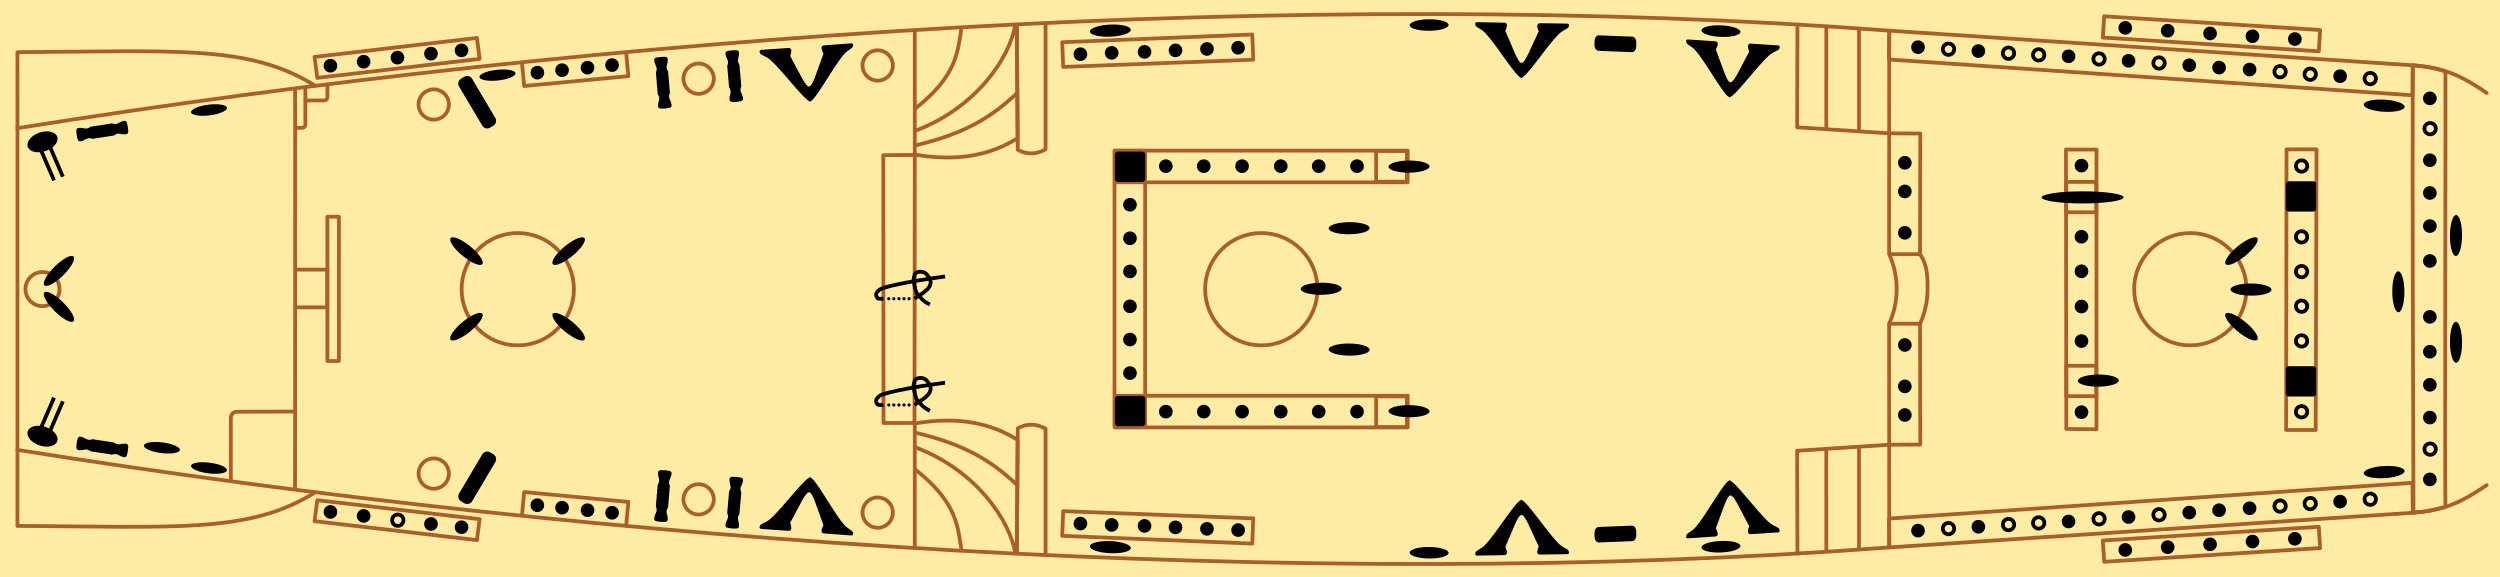
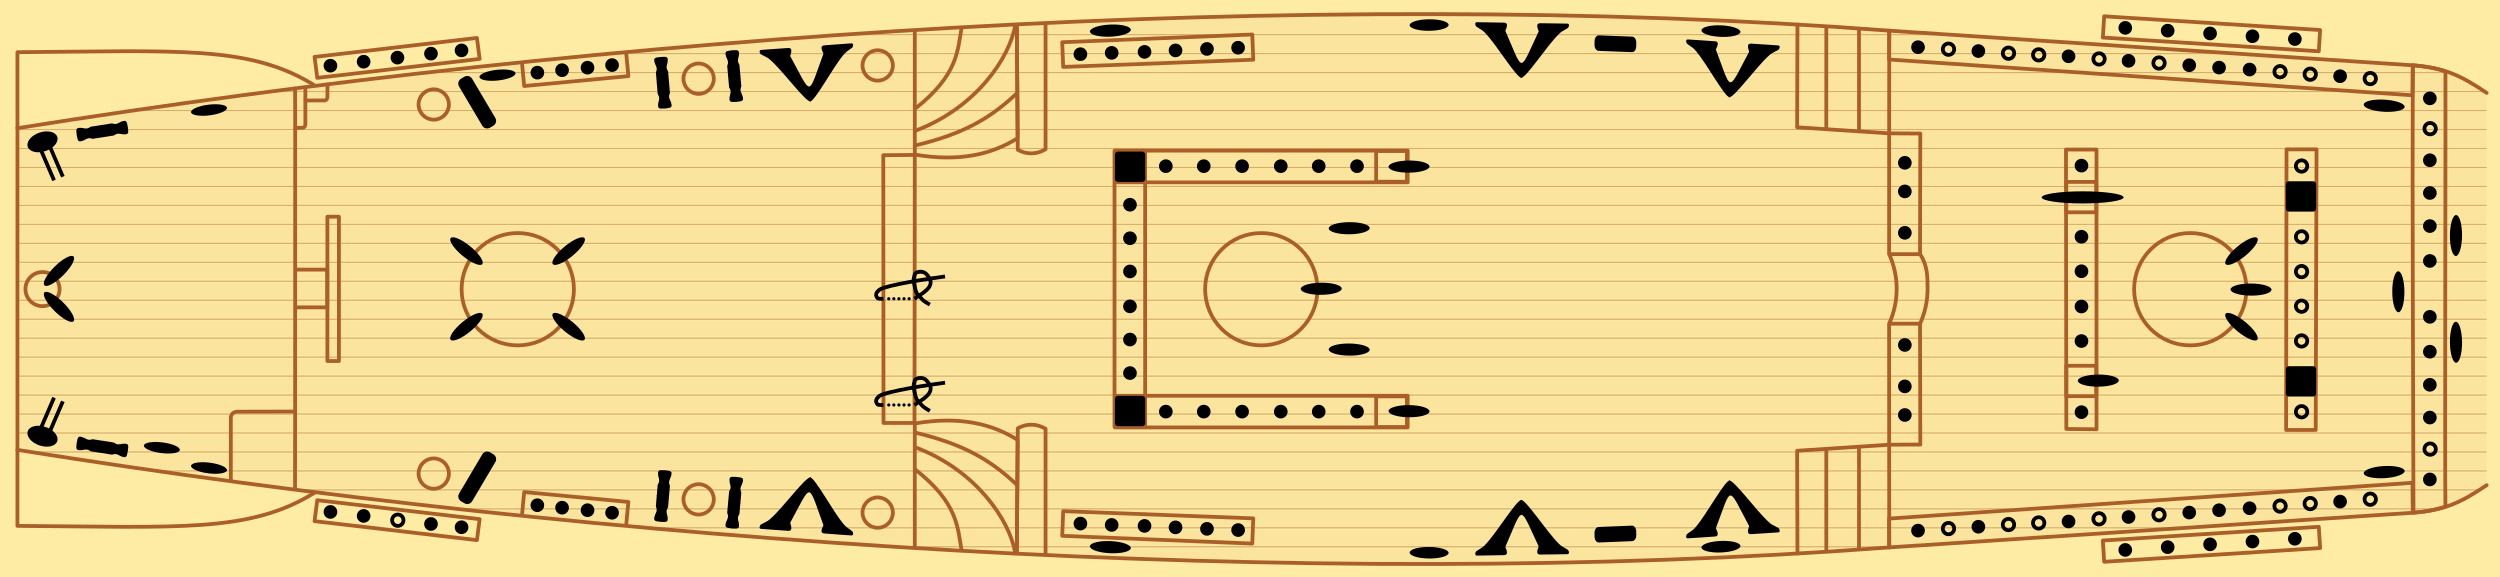
<svg xmlns="http://www.w3.org/2000/svg" xmlns:ns2="https://github.com/jolaf/rigging" xmlns:xlink="http://www.w3.org/1999/xlink" version="1.1" viewBox="1 -24 659 152">
  <style>/* */
  &lt;/style&gt;
    #background {
      fill: #ffeca4;
    }
-     #drawing, #wood {
+     #drawing {
      color: #aa5f28;
    }
    #wood {
+       fill: #aa5f28;
      opacity: 0.5;
    }
    /* */</style>
  <defs>
+     <pattern id="wood" width="5" height="5" fill="#aa5f28" opacity=".5" patternUnits="userSpaceOnUse" viewBox="0,0,100,100">
+       <rect width="100" height="5" />
+       <rect y="5" width="100" height="95" opacity=".1" />
+     </pattern>
    <rect id="deckMask" x="277.27" y="-.809" width="220.71" height="146.64" fill="currentColor" />
    <g id="mastMask" stroke="currentColor">
      <path d="m425.11 59.525 26.5 26.5z" />
      <path d="m451.61 59.525-26.5 26.5z" />
    </g>
    <circle id="pipe" cx="160.87" cy="398.09" r="4" fill="none" stroke="currentColor" />
    <circle id="pin" class="aura" transform="rotate(-8.2973)" cx="567.54" cy="28.152" r="1.8" fill="currentColor" />
    <circle id="pinhole" transform="rotate(-8.2973)" cx="607.21" cy="138.78" r="1.5" fill="none" stroke="currentColor" />
    <ellipse id="cleat" class="aura" transform="rotate(89.51)" cx="3.721" cy="-575.37" rx="1.6" ry="5.4" fill="currentColor" />
    <rect id="lcleat" class="aura" x="396.5" y="72.319" width="4" height="15" ry="1.5" fill="currentColor" />
    <g id="xcleat" class="aura" fill="currentColor">
      <path id="quarterXcleat" class="aura" d="m42.185 13.735s-0.026-2.038-2e-3 -2.905c0.159-0.415 0.29-0.647 0.302-0.946 0.032-0.761-0.407-1.191-0.467-2.117-0.053-0.814 0.29-0.934 1.872-0.926v6.893z" />
      <use transform="matrix(-1,0,0,1,87.6,0)" xlink:href="#quarterXcleat" />
      <use transform="matrix(1,0,0,-1,0,27.3)" xlink:href="#quarterXcleat" />
      <use transform="rotate(180,43.8,13.65)" xlink:href="#quarterXcleat" />
    </g>
    <g id="kevel" class="aura" fill="currentColor">
      <path id="halfKevel" d="m426.56 44.452c0.605 1.201 1.081 2.305 1.819 2.399v3.896c-1.297 0.164-6.502-8.282-9.737-11.618-0.74-0.763-0.818-0.717-2.433-1.725-0.222-0.138-0.607-1.137 0.142-1.153 2.121-0.047 4.926 0.037 7.099 0.007 1.56-0.021 0.44 1.911 0.425 2.168" />
      <use transform="matrix(-1,0,0,1,856.54,0)" xlink:href="#halfKevel" />
    </g>
    <rect id="fist" class="aura" x="287.16" y="40.706" width="8" height="8" rx=".8" ry=".8" fill="currentColor" />
    <g id="tackle" class="aura" fill="currentColor">
      <path id="halfTackle" d="m633.92 129.82 0.918 0.396-3.977 9.219-0.918-0.396z" />
      <use transform="translate(-2.3281 -.96875)" xlink:href="#halfTackle" />
      <ellipse transform="matrix(-.94693 -.32143 -.32143 .94693 0 0)" cx="-640.38" cy="-70.366" rx="4.104" ry="2.557" />
    </g>
    <g id="knot" class="aura" fill="currentColor">
      <g fill-opacity="0">
        <rect x="662.21" y="352.48" width="11.369" height="3.748" />
        <rect x="670.88" y="349.13" width="3.123" height="7.121" />
        <rect x="673.19" y="349.88" width="1.812" height="6.996" />
      </g>
      <path d="m678.69 349.36c-2.013 0.246-5.878 0.818-9.482 1.478-1.802 0.33-3.537 0.682-4.945 1.029-1.408 0.347-2.446 0.644-3.053 1.043l-0.018 0.012-0.016 0.014c-0.479 0.375-0.88 0.793-1.043 1.336-0.163 0.543 0.01 1.177 0.482 1.674l0.031 0.033 0.035 0.025c0.22 0.163 0.398 0.178 0.588 0.205 0.19 0.027 0.386 0.035 0.57 0.037 0.368 5e-3 0.691-0.019 0.691-0.019l-0.076-0.998s-0.288 0.022-0.604 0.018c-0.158-2e-3 -0.32-0.01-0.441-0.027-0.081-0.011-0.077-0.012-0.09-0.014-0.241-0.274-0.291-0.445-0.23-0.646 0.064-0.214 0.307-0.516 0.688-0.818 0.306-0.197 1.359-0.564 2.725-0.9 1.375-0.339 3.095-0.689 4.885-1.018 3.58-0.656 7.443-1.228 9.424-1.471z" />
      <path d="m672.42 348.1c-0.465-0.022-0.923 0.066-1.311 0.229-0.408 0.171-0.686 0.499-0.809 0.811-0.122 0.312-0.151 0.585-0.234 0.865-0.144 0.483-0.088 1.007-0.01 1.543 0.078 0.536 0.2 1.065 0.285 1.428 0.17 0.724 0.285 1.148 0.66 1.758 0.024 0.038 0.07 0.067 0.096 0.105-0.209 0.132-0.688 0.469-0.688 0.469l0.521 0.854s0.573-0.406 0.85-0.58c0.302 0.324 0.563 0.688 0.873 0.947 0.652 0.547 1.848 1.191 1.848 1.191l0.482-0.877s-1.221-0.689-1.688-1.08c-0.256-0.214-0.442-0.485-0.691-0.746 0.434-0.293 0.655-0.394 0.979-0.668 0.496-0.421 1.126-0.912 1.475-1.568 0.289-0.544 0.46-1.089 0.369-1.754-0.061-0.444-0.291-0.879-0.586-1.33-0.295-0.451-0.648-0.883-1.068-1.164-0.415-0.278-0.888-0.41-1.353-0.432zm-0.924 1.15c0.448-0.188 1.275-0.186 1.721 0.111 0.218 0.146 0.544 0.506 0.789 0.881 0.245 0.374 0.415 0.798 0.432 0.918 0.063 0.463-0.011 0.678-0.262 1.15-0.191 0.359-0.738 0.847-1.24 1.273-0.288 0.245-0.563 0.39-1.016 0.693-0.014-0.022-0.051-0.047-0.064-0.068-0.323-0.525-0.37-0.744-0.539-1.463-0.084-0.359-0.2-0.864-0.27-1.344-0.07-0.48-0.071-0.953-0.023-1.113 0.108-0.363 0.153-0.643 0.209-0.785 0.056-0.142 0.06-0.168 0.264-0.254z" />
      <circle id="knotDot" cx="663.91" cy="355.73" r=".426" />
      <use transform="translate(1.34)" xlink:href="#knotDot" />
      <use transform="translate(2.68)" xlink:href="#knotDot" />
      <use transform="translate(4.02)" xlink:href="#knotDot" />
      <use transform="translate(5.36)" xlink:href="#knotDot" />
    </g>
  </defs>
  <g id="background" fill="#ffeca4">
    <rect x="-20" y="-140" width="720" height="370" />
  </g>
  <g id="drawing" color="#aa5f28" fill="none" stroke="currentColor">
+     <path d="m656.48 0.485c-6.981-4.721-11.28-6.631-19.468-7.271l-138.01-9.13c-153.64-11.654-338.82 0.984-493.41 25.704v84.791c154.59 24.719 339.77 37.357 493.41 25.703l138.01-9.13c8.188-0.64 12.488-2.55 19.468-7.271" fill="url(#wood)" stroke="none" />
    <path class="rail" d="m645.62-5.151c-3.61-1.336-8.604-1.635-8.604-1.635-0.16 38.87 0.115 82.335 0.176 117.9 0 0 3.932-0.108 8.424-1.564-0.182-8.555 0.077-111.18 4e-3 -114.71h-2.6e-4" stroke-linejoin="round" />
    <path class="rail" d="m603.73 15.378h7.908l-0.217 73.963h-7.8l0.108-73.963" stroke-linecap="round" stroke-linejoin="round" />
    <circle class="solid" cx="578.36" cy="52.238" r="14.805" />
    <path class="rail" d="m545.59 15.428h8.047v73.736l-7.955-0.091-0.091-73.645" stroke-linecap="round" stroke-linejoin="round" />
    <path class="solid" d="m507.13 61.323c1.304-2.876 1.979-5.997 1.979-9.164 1e-5 -3.167-0.013-6.268-1.989-9.164h-8.138c1.304 2.876 1.979 5.997 1.979 9.164 0 3.167-0.675 6.288-1.979 9.164l8.147-3e-5" stroke-linecap="round" stroke-linejoin="round" />
    <circle class="solid " cx="333.48" cy="52.238" r="14.805" />
    <path class="rail" d="m302.86 88.464h-8.075v-72.72h8.075v72.72" stroke-linejoin="round" />
    <path class="solid" d="m242.14 16.839-8.306 0.069c-4e-3 16.806 0.062 53.776 0.058 70.582h8.168c4e-3 -16.806 0.076-53.845 0.08-70.651v-5e-5" stroke-linejoin="round" />
    <circle class="solid" cx="137.48" cy="52.238" r="14.805" />
    <rect class="solid" x="87.298" y="33.13" width="3.041" height="38.031" stroke-linejoin="round" />
    <path d="m78.789 47.072h8.482v9.949h-8.482" />
    <path class="solid" d="m87.327-1.708-0.031 3.419c-0.175 0.713-0.438 0.672-0.685 0.766l-5.121 0.009 0.005 6.425c-0.175 0.713-0.438 0.672-0.685 0.766l-1.999 0.035-0.023-10.387" stroke-linecap="round" stroke-linejoin="round" />
    <path d="m81.491 2.486v-3.563" stroke-linejoin="round" />
    <path d="m78.795 84.486 0.017-74.774" />
    <path class="solid" d="m61.845 102.71v-16.814c0.389-1.278 0.973-1.205 1.523-1.374l15.427-0.037-0.025 20.438" stroke-linecap="round" stroke-linejoin="round" />
    <circle class="solid" cx="12.204" cy="52.207" r="4.495" />
    <path d="m5.599 9.788v84.804" stroke-linecap="round" stroke-width=".991" />
    <g id="portDrawing">
      <path class="rail" d="m499-15.916 138.01 9.13-0.082 7.903-137.97-9.434 0.044-7.599" stroke-linejoin="round" />
      <rect class="rail" transform="matrix(.99798 .063452 -.063107 .99801 -36.919 -388.23)" x="614.66" y="330.18" width="57.042" height="5.615" fill-rule="evenodd" stroke-linecap="round" stroke-linejoin="round" stroke-miterlimit="0" stroke-width="1.002" />
      <rect class="solid" x="545.68" y="23.952" width="7.895" height="8.012" stroke-linejoin="round" />
      <path class="rail" d="m498.97 42.996 0.013-31.846 8.207 0.049-0.072 31.797" stroke-linejoin="round" />
      <path class="solid" d="m474.81-17.515-0.083 27.074 24.254 1.59 0.023-27.065" fill-rule="evenodd" stroke-linecap="round" stroke-linejoin="round" />
      <path d="m491.03 11.003v-27.13" />
      <path d="m482.41 10.058 6e-3 -26.716" />
      <rect class="solid" x="363.75" y="15.795" width="8.109" height="8.109" stroke-linejoin="round" />
      <rect class="rail" x="294.88" y="15.715" width="77.184" height="8.348" stroke-linejoin="round" />
      <path class="rail" d="m281-12.863 50.101-2.045s0.262 6.643 0.262 6.643l-50.107 1.907s-0.256-6.505-0.256-6.505" stroke-linecap="round" stroke-linejoin="round" />
      <g stroke-linejoin="round">
        <path class="solid" d="m269.03-17.595s0.253 33.082 0.253 33.082c2.441 1.306 4.882 1.261 7.324-0.126v-33.335" />
        <path class="solid" d="m242.14-15.905v32.655c11.722 2.006 20.363-0.062 27.109-4.348l-0.214-29.641" />
        <path d="m242.15 14.372c12.578-3.001 19.671-7.006 26.788-13.682" stroke-linecap="round" />
        <path d="m242.14 10.516c16.006-5.946 25.097-19.221 26.516-28.111" />
        <path d="m242.07 4.779c11.483-8.995 11.331-15.34 12.443-21.742" />
      </g>
      <use x="71.491" y="-404.834" width="100%" height="100%" xlink:href="#pipe" />
      <use x="24.287" y="-401.346" width="100%" height="100%" xlink:href="#pipe" />
      <use x="-45.537" y="-394.546" width="100%" height="100%" xlink:href="#pipe" />
      <path d="m166.06-10.062s0.583 6.126 0.583 6.126l-27.469 2.614s-0.583-6.126-0.583-6.126" stroke-linejoin="round" />
      <rect class="rail" transform="matrix(.99324 -.11605 .1289 .99166 0 0)" x="84.382" y=".8" width="43.093" height="5.574" ry="0" stroke-linejoin="round" stroke-width="1" />
      <path class="solid" d="m5.599 9.788-0.007-20.032c42.219-0.257 61.235-1.949 78.382 8.79" fill-rule="evenodd" stroke-linejoin="round" />
      <path d="m5.599 9.788c154.59-24.72 339.77-37.357 493.41-25.704m138.01 9.13c8.188 0.64 12.488 2.55 19.468 7.271" stroke-linecap="round" />
    </g>
    <use id="starboardDrawing" transform="matrix(1 0 0 -1 0 104.38)" width="100%" height="100%" xlink:href="#portDrawing" />
  </g>
  <g display="none">
    <g id="deckMasks">
      <use class="deckMask" transform="matrix(.71785 0 0 1 299.43 -20.6)" width="100%" height="100%" color="#ffffff" ns2:deck="fore" xlink:href="#deckMask" />
      <use class="deckMask" transform="matrix(1.0033 0 0 1 -1.1 -20.6)" width="100%" height="100%" color="#ffffff" ns2:deck="main" xlink:href="#deckMask" />
      <use class="deckMask" transform="matrix(1.2311 0 0 1 -335.88 -20.6)" width="100%" height="100%" color="#ffffff" ns2:deck="stern" xlink:href="#deckMask" />
    </g>
  </g>
  <g display="none">
    <g id="mastMasks" color="#ff0000">
      <use class="mastMask" x="140" y="-20.6" width="100%" height="100%" ns2:mast="fore" xlink:href="#mastMask" />
      <use class="mastMask" x="-104.89" y="-20.6" width="100%" height="100%" ns2:mast="main" xlink:href="#mastMask" />
      <use class="mastMask" x="-300.966" y="-20.6" width="100%" height="100%" ns2:mast="mizzen" xlink:href="#mastMask" />
    </g>
  </g>
  <g id="points">
    <g ns2:deck="fore" ns2:rail="behindFront" ns2:side="port">
      <use transform="rotate(-89.1 631.84 -18.644)" width="100%" height="100%" xlink:href="#cleat" />
    </g>
    <g ns2:deck="fore" ns2:rail="behindFront" ns2:side="starboard">
      <use transform="matrix(.015714 .99988 .99988 -.015714 640.56 -509.11)" width="100%" height="100%" xlink:href="#cleat" />
    </g>
    <g ns2:deck="fore" ns2:isAcross="true" ns2:rail="frontRail" ns2:side="port">
      <use transform="translate(75.849 98.833)" width="100%" height="100%" xlink:href="#pin" />
      <use transform="translate(75.849 89.64)" width="100%" height="100%" xlink:href="#pin" />
      <use transform="translate(75.849 80.915)" width="100%" height="100%" xlink:href="#pin" />
      <use transform="translate(75.849 72.283)" width="100%" height="100%" xlink:href="#pin" />
      <use transform="translate(20.7 -39.787)" width="100%" height="100%" xlink:href="#pinhole" />
      <use transform="translate(75.849 55.97)" width="100%" height="100%" xlink:href="#pin" />
    </g>
    <g ns2:deck="fore" ns2:isAcross="true" ns2:rail="frontRail" ns2:side="starboard">
      <use transform="matrix(1 0 0 -1 75.849 5.4729)" width="100%" height="100%" xlink:href="#pin" />
      <use transform="matrix(1 0 0 -1 75.849 14.666)" width="100%" height="100%" xlink:href="#pin" />
      <use transform="matrix(1 0 0 -1 75.849 23.391)" width="100%" height="100%" xlink:href="#pin" />
      <use transform="matrix(1 0 0 -1 75.849 32.023)" width="100%" height="100%" xlink:href="#pin" />
      <use transform="matrix(1 0 0 -1 20.7 144.09)" width="100%" height="100%" xlink:href="#pinhole" />
      <use transform="matrix(1 0 0 -1 75.849 48.335)" width="100%" height="100%" xlink:href="#pin" />
    </g>
    <g ns2:deck="fore" ns2:rail="onDeckFront" ns2:side="port">
      <use transform="rotate(3.7858 525.83 819.64)" width="100%" height="100%" xlink:href="#cleat" />
    </g>
    <g ns2:deck="fore" ns2:rail="onDeckFront" ns2:side="center">
      <use transform="rotate(90.241 577.35 54.645)" width="100%" height="100%" xlink:href="#cleat" />
    </g>
    <g ns2:deck="fore" ns2:rail="onDeckFront" ns2:side="starboard">
      <use transform="matrix(.99782 -.066026 -.066026 -.99782 55.265 137.24)" width="100%" height="100%" xlink:href="#cleat" />
    </g>
    <g ns2:deck="fore" ns2:rail="sideRail" ns2:side="port">
      <use transform="rotate(3.8685 -92.77 -907.37)" width="100%" height="100%" xlink:href="#pin" />
      <use transform="rotate(3.8685 1466.9 -1553.8)" width="100%" height="100%" xlink:href="#pinhole" />
      <use transform="rotate(3.8685 -99.963 -671.32)" width="100%" height="100%" xlink:href="#pin" />
      <use transform="rotate(3.8685 1459.2 -1319.1)" width="100%" height="100%" xlink:href="#pinhole" />
      <use transform="rotate(3.8685 1456.7 -1201.1)" width="100%" height="100%" xlink:href="#pinhole" />
      <use transform="rotate(3.8685 -108.57 -318.72)" width="100%" height="100%" xlink:href="#pin" />
      <use transform="rotate(3.8685 1448.7 -965.03)" width="100%" height="100%" xlink:href="#pinhole" />
      <use transform="rotate(3.8685 -118.21 -83.962)" width="100%" height="100%" xlink:href="#pin" />
      <use transform="rotate(3.8685 1440.8 -730.36)" width="100%" height="100%" xlink:href="#pinhole" />
      <use transform="rotate(3.8685 -127.54 153.53)" width="100%" height="100%" xlink:href="#pin" />
      <use transform="rotate(3.8685 -132.74 270.21)" width="100%" height="100%" xlink:href="#pin" />
      <use transform="rotate(3.8685 -136.38 389.63)" width="100%" height="100%" xlink:href="#pin" />
      <use transform="rotate(3.8685 1422.8 -256.77)" width="100%" height="100%" xlink:href="#pinhole" />
      <use transform="rotate(3.8685 1417 -138.78)" width="100%" height="100%" xlink:href="#pinhole" />
      <use transform="rotate(3.8685 -150.43 743.75)" width="100%" height="100%" xlink:href="#pin" />
      <use transform="rotate(3.8685 1407.8 96.012)" width="100%" height="100%" xlink:href="#pinhole" />
    </g>
    <g ns2:deck="fore" ns2:rail="sideRail" ns2:side="starboard">
      <use transform="matrix(.99772 -.067466 -.067466 -.99772 -61.428 100.11)" width="100%" height="100%" xlink:href="#pin" />
      <use transform="matrix(.99772 -.067466 -.067466 -.99772 -101.49 206.81)" width="100%" height="100%" xlink:href="#pinhole" />
      <use transform="matrix(.99772 -.067466 -.067466 -.99772 -45.519 99.09)" width="100%" height="100%" xlink:href="#pin" />
      <use transform="matrix(.99772 -.067466 -.067466 -.99772 -85.673 205.75)" width="100%" height="100%" xlink:href="#pinhole" />
      <use transform="matrix(.99772 -.067466 -.067466 -.99772 -77.719 205.32)" width="100%" height="100%" xlink:href="#pinhole" />
      <use transform="matrix(.99772 -.067466 -.067466 -.99772 -21.75 97.707)" width="100%" height="100%" xlink:href="#pin" />
      <use transform="matrix(.99772 -.067466 -.067466 -.99772 -61.808 204.24)" width="100%" height="100%" xlink:href="#pinhole" />
      <use transform="matrix(.99772 -.067466 -.067466 -.99772 -5.9338 96.522)" width="100%" height="100%" xlink:href="#pin" />
      <use transform="matrix(.99772 -.067466 -.067466 -.99772 -45.994 203.17)" width="100%" height="100%" xlink:href="#pinhole" />
      <use transform="matrix(.99772 -.067466 -.067466 -.99772 10.067 95.352)" width="100%" height="100%" xlink:href="#pin" />
      <use transform="matrix(.99772 -.067466 -.067466 -.99772 17.927 94.735)" width="100%" height="100%" xlink:href="#pin" />
      <use transform="matrix(.99772 -.067466 -.067466 -.99772 25.976 94.217)" width="100%" height="100%" xlink:href="#pin" />
      <use transform="matrix(.99772 -.067466 -.067466 -.99772 -14.083 200.88)" width="100%" height="100%" xlink:href="#pinhole" />
      <use transform="matrix(.99772 -.067466 -.067466 -.99772 -6.136 200.22)" width="100%" height="100%" xlink:href="#pinhole" />
      <use transform="matrix(.99772 -.067466 -.067466 -.99772 49.835 92.463)" width="100%" height="100%" xlink:href="#pin" />
      <use transform="matrix(.99772 -.067466 -.067466 -.99772 9.6834 199.07)" width="100%" height="100%" xlink:href="#pinhole" />
    </g>
    <g ns2:deck="fore" ns2:rail="shroudsRail" ns2:side="port">
      <use transform="rotate(3.7695 -4.6641 -102.8)" width="100%" height="100%" xlink:href="#pin" />
      <use transform="rotate(3.7695 -10.267 67.386)" width="100%" height="100%" xlink:href="#pin" />
      <use transform="rotate(3.7695 -15.87 237.57)" width="100%" height="100%" xlink:href="#pin" />
      <use transform="rotate(3.7695 -21.472 407.74)" width="100%" height="100%" xlink:href="#pin" />
      <use transform="rotate(3.7695 -27.075 577.92)" width="100%" height="100%" xlink:href="#pin" />
    </g>
    <g ns2:deck="fore" ns2:rail="shroudsRail" ns2:side="starboard">
      <use transform="matrix(.99784 -.065742 -.065742 -.99784 -6.7682 104.22)" width="100%" height="100%" xlink:href="#pin" />
      <use transform="matrix(.99784 -.065742 -.065742 -.99784 4.4079 103.49)" width="100%" height="100%" xlink:href="#pin" />
      <use transform="matrix(.99784 -.065742 -.065742 -.99784 15.584 102.75)" width="100%" height="100%" xlink:href="#pin" />
      <use transform="matrix(.99784 -.065742 -.065742 -.99784 26.759 102.01)" width="100%" height="100%" xlink:href="#pin" />
      <use transform="matrix(.99784 -.065742 -.065742 -.99784 37.935 101.28)" width="100%" height="100%" xlink:href="#pin" />
    </g>
    <g ns2:side="port">
      <use transform="translate(-13.186 -2.1063)" width="100%" height="100%" xlink:href="#pinhole" />
      <use transform="translate(-13.186 -11.266)" width="100%" height="100%" xlink:href="#pinhole" />
      <use transform="translate(-13.186 -29.938)" width="100%" height="100%" xlink:href="#pinhole" />
    </g>
    <g ns2:side="starboard">
      <use transform="matrix(1 0 0 -1 -13.186 106.41)" width="100%" height="100%" xlink:href="#pinhole" />
      <use transform="matrix(1 0 0 -1 -13.186 115.57)" width="100%" height="100%" xlink:href="#pinhole" />
      <use transform="matrix(1 0 0 -1 -13.186 134.24)" width="100%" height="100%" xlink:href="#pinhole" />
    </g>
    <g ns2:deck="fore" ns2:rail="frontFists" ns2:side="port">
      <use transform="translate(316.38 -16.925)" width="100%" height="100%" xlink:href="#fist" />
    </g>
    <g ns2:deck="fore" ns2:rail="frontFists" ns2:side="starboard">
      <use transform="matrix(1 0 0 -1 316.38 121.23)" width="100%" height="100%" xlink:href="#fist" />
    </g>
    <g ns2:deck="fore" ns2:rail="atMastFront" ns2:side="port">
      <use transform="matrix(.76693 -.64173 -.64173 -.76693 149.81 410.51)" width="100%" height="100%" xlink:href="#cleat" />
    </g>
    <g ns2:deck="fore" ns2:rail="atMastFront" ns2:side="center">
      <use transform="rotate(.87139 -2934.8 1274)" width="100%" height="100%" xlink:href="#cleat" />
    </g>
    <g ns2:deck="fore" ns2:rail="atMastFront" ns2:side="starboard">
      <use transform="rotate(39.921 496.45 53.135)" width="100%" height="100%" xlink:href="#cleat" />
    </g>
    <g ns2:deck="fore" ns2:isAcross="true" ns2:rail="behindMastRail" ns2:side="port">
      <use transform="translate(-15.985 101.55)" width="100%" height="100%" xlink:href="#pin" />
      <use transform="translate(-15.985 92.452)" width="100%" height="100%" xlink:href="#pin" />
      <use transform="translate(-15.985 73.703)" width="100%" height="100%" xlink:href="#pin" />
    </g>
    <g ns2:deck="fore" ns2:isAcross="true" ns2:rail="behindMastRail" ns2:side="starboard">
      <use transform="matrix(1 0 0 -1 -15.985 2.7541)" width="100%" height="100%" xlink:href="#pin" />
      <use transform="matrix(1 0 0 -1 -15.985 11.854)" width="100%" height="100%" xlink:href="#pin" />
      <use transform="matrix(1 0 0 -1 -15.985 30.603)" width="100%" height="100%" xlink:href="#pin" />
    </g>
    <g ns2:deck="fore" ns2:rail="backPillars" ns2:side="port">
      <use transform="matrix(-1.9999 -.007457 .014915 -.99997 1700.7 31.123)" width="100%" height="100%" xlink:href="#cleat" />
    </g>
    <g ns2:deck="fore" ns2:rail="backPillars" ns2:side="starboard">
      <use transform="rotate(.038274 -115492 -31800)" width="100%" height="100%" xlink:href="#cleat" />
    </g>
    <g ns2:deck="fore" ns2:isAcross="true" ns2:rail="backRail" ns2:side="port">
      <use transform="translate(-62.546 91.416)" width="100%" height="100%" xlink:href="#pin" />
      <use transform="translate(-62.546 80.498)" width="100%" height="100%" xlink:href="#pin" />
      <use transform="translate(-62.546 72.958)" width="100%" height="100%" xlink:href="#pin" />
    </g>
    <g ns2:deck="fore" ns2:isAcross="true" ns2:rail="backRail" ns2:side="starboard">
      <use transform="matrix(1 0 0 -1 -62.546 12.889)" width="100%" height="100%" xlink:href="#pin" />
      <use transform="matrix(1 0 0 -1 -62.546 23.808)" width="100%" height="100%" xlink:href="#pin" />
      <use transform="matrix(1 0 0 -1 -62.546 31.348)" width="100%" height="100%" xlink:href="#pin" />
    </g>
    <g ns2:deck="main" ns2:rail="bulwark" ns2:side="port">
      <use transform="matrix(.95074 0 0 .95074 -169.32 -16.259)" width="100%" height="100%" xlink:href="#cleat" />
      <use transform="rotate(.89998 3866.4 -1648)" width="100%" height="100%" xlink:href="#kevel" />
      <use transform="matrix(-.01972 1.022 -.73281 -.029126 493.17 -417.41)" width="100%" height="100%" xlink:href="#lcleat" />
      <use transform="matrix(.95039 .048001 -.048001 .95039 -92.251 -42.279)" width="100%" height="100%" xlink:href="#cleat" />
      <use transform="rotate(3.7685 1188.8 460.96)" width="100%" height="100%" xlink:href="#kevel" />
    </g>
    <g ns2:deck="main" ns2:rail="bulwark" ns2:side="starboard">
      <use transform="matrix(.95074 0 0 -.95074 -169.32 120.56)" width="100%" height="100%" xlink:href="#cleat" />
      <use transform="matrix(.99988 -.015707 -.015707 -.99988 -25.413 165.24)" width="100%" height="100%" xlink:href="#kevel" />
      <use transform="matrix(-.01972 -1.022 -.73281 .029126 493.17 521.72)" width="100%" height="100%" xlink:href="#lcleat" />
      <use transform="matrix(.95039 -.048001 -.048001 -.95039 -92.251 146.59)" width="100%" height="100%" xlink:href="#cleat" />
      <use transform="matrix(.99784 -.065725 -.065725 -.99784 32.866 181.44)" width="100%" height="100%" xlink:href="#kevel" />
    </g>
    <g ns2:deck="main" ns2:rail="frontPillars" ns2:side="port">
      <use transform="translate(-202.96 21.115)" width="100%" height="100%" xlink:href="#cleat" />
    </g>
    <g ns2:deck="main" ns2:rail="frontPillars" ns2:side="starboard">
      <use transform="matrix(1 0 0 -1 -202.96 83.191)" width="100%" height="100%" xlink:href="#cleat" />
    </g>
    <g ns2:deck="main" ns2:rail="onDeckFront" ns2:side="port">
      <use transform="translate(-218.73 37.358)" width="100%" height="100%" xlink:href="#cleat" />
    </g>
    <g ns2:deck="main" ns2:rail="onDeckFront" ns2:side="starboard">
      <use transform="matrix(1 0 0 -1 -218.73 66.948)" width="100%" height="100%" xlink:href="#cleat" />
    </g>
    <g ns2:deck="main" ns2:rail="atMastFront" ns2:side="center">
      <use transform="rotate(180 462.33 25.459)" width="100%" height="100%" xlink:href="#cleat" />
    </g>
    <g ns2:deck="main" ns2:rail="sideMastRail" ns2:side="port">
      <use transform="translate(-257.35 73.846)" width="100%" height="100%" xlink:href="#pin" />
      <use transform="translate(-247.35 73.846)" width="100%" height="100%" xlink:href="#pin" />
      <use transform="translate(-237.25 73.846)" width="100%" height="100%" xlink:href="#pin" />
      <use transform="translate(-227.05 73.846)" width="100%" height="100%" xlink:href="#pin" />
      <use transform="translate(-217.05 73.846)" width="100%" height="100%" xlink:href="#pin" />
      <use transform="translate(-206.95 73.846)" width="100%" height="100%" xlink:href="#pin" />
    </g>
    <g ns2:deck="main" ns2:rail="sideMastRail" ns2:side="starboard">
      <use transform="matrix(1 0 0 -1 -257.35 30.46)" width="100%" height="100%" xlink:href="#pin" />
      <use transform="matrix(1 0 0 -1 -247.35 30.46)" width="100%" height="100%" xlink:href="#pin" />
      <use transform="matrix(1 0 0 -1 -237.25 30.46)" width="100%" height="100%" xlink:href="#pin" />
      <use transform="matrix(1 0 0 -1 -227.05 30.46)" width="100%" height="100%" xlink:href="#pin" />
      <use transform="matrix(1 0 0 -1 -217.05 30.46)" width="100%" height="100%" xlink:href="#pin" />
      <use transform="matrix(1 0 0 -1 -206.95 30.46)" width="100%" height="100%" xlink:href="#pin" />
    </g>
    <g ns2:deck="main" ns2:rail="backFists" ns2:side="port">
      <use transform="translate(7.7263 -24.752)" width="100%" height="100%" xlink:href="#fist" />
    </g>
    <g ns2:deck="main" ns2:rail="backFists" ns2:side="starboard">
      <use transform="matrix(1 0 0 -1 7.7263 129.06)" width="100%" height="100%" xlink:href="#fist" />
    </g>
    <g ns2:deck="main" ns2:isAcross="true" ns2:rail="behindMastRail" ns2:side="port">
      <use transform="translate(-266.8 101.6)" width="100%" height="100%" xlink:href="#pin" />
      <use transform="translate(-266.8 92.847)" width="100%" height="100%" xlink:href="#pin" />
      <use transform="translate(-266.8 84.008)" width="100%" height="100%" xlink:href="#pin" />
    </g>
    <g ns2:deck="main" ns2:isAcross="true" ns2:rail="behindMastRail" ns2:side="starboard">
      <use transform="matrix(1 0 0 -1 -266.8 2.7081)" width="100%" height="100%" xlink:href="#pin" />
      <use transform="matrix(1 0 0 -1 -266.8 11.459)" width="100%" height="100%" xlink:href="#pin" />
      <use transform="matrix(1 0 0 -1 -266.8 20.298)" width="100%" height="100%" xlink:href="#pin" />
    </g>
    <g ns2:deck="main" ns2:rail="sideRail" ns2:side="port">
      <use transform="rotate(-2.2774 1540.9 7008.1)" width="100%" height="100%" xlink:href="#pin" />
      <use transform="rotate(-2.2774 1536.1 6800.6)" width="100%" height="100%" xlink:href="#pin" />
      <use transform="rotate(-2.2774 1533.9 6582.6)" width="100%" height="100%" xlink:href="#pin" />
      <use transform="rotate(-2.2774 1528.2 6377)" width="100%" height="100%" xlink:href="#pin" />
      <use transform="rotate(-2.2774 1522.7 6168.3)" width="100%" height="100%" xlink:href="#pin" />
      <use transform="rotate(-2.2774 1518.7 5961.7)" width="100%" height="100%" xlink:href="#pin" />
    </g>
    <g ns2:deck="main" ns2:rail="sideRail" ns2:side="starboard">
      <use transform="matrix(.99921 .039738 .039738 -.99921 -277.27 37.537)" width="100%" height="100%" xlink:href="#pin" />
      <use transform="matrix(.99921 .039738 .039738 -.99921 -269.03 37.891)" width="100%" height="100%" xlink:href="#pin" />
      <use transform="matrix(.99921 .039738 .039738 -.99921 -260.37 38.148)" width="100%" height="100%" xlink:href="#pin" />
      <use transform="matrix(.99921 .039738 .039738 -.99921 -252.2 38.537)" width="100%" height="100%" xlink:href="#pin" />
      <use transform="matrix(.99921 .039738 .039738 -.99921 -243.91 38.922)" width="100%" height="100%" xlink:href="#pin" />
      <use transform="matrix(.99921 .039738 .039738 -.99921 -235.7 39.243)" width="100%" height="100%" xlink:href="#pin" />
    </g>
    <g ns2:deck="main" ns2:rail="aboveRail" ns2:side="port">
      <use transform="rotate(-2.0865 30.155 7725.9)" width="100%" height="100%" xlink:href="#cleat" />
    </g>
    <g ns2:deck="main" ns2:rail="aboveRail" ns2:side="starboard">
      <use transform="matrix(.99934 .036409 .036409 -.99934 -281.27 98.086)" width="100%" height="100%" xlink:href="#cleat" />
    </g>
    <g ns2:deck="stern" ns2:rail="bulwark" ns2:side="port">
      <use transform="rotate(-30.64 122.33 537.31)" width="100%" height="100%" xlink:href="#lcleat" />
      <use transform="matrix(.8798 -.086775 .086775 .8798 -373.98 46.791)" width="100%" height="100%" xlink:href="#cleat" />
      <use transform="rotate(-4.8377 -77.797 -1556)" width="100%" height="100%" xlink:href="#xcleat" />
      <use transform="rotate(-5.0377 -80.762 -1708.6)" width="100%" height="100%" xlink:href="#xcleat" />
      <use transform="rotate(-4.1732 -337.25 2959.3)" width="100%" height="100%" xlink:href="#kevel" />
    </g>
    <g ns2:deck="stern" ns2:rail="bulwark" ns2:side="starboard">
      <use transform="matrix(.86039 .50964 .50964 -.86039 -256.75 -32.473)" width="100%" height="100%" xlink:href="#lcleat" />
      <use transform="matrix(.99644 .084334 .084334 -.99644 130.94 116.67)" width="100%" height="100%" xlink:href="#xcleat" />
      <use transform="matrix(.99614 .087812 .087812 -.99614 149.72 118.26)" width="100%" height="100%" xlink:href="#xcleat" />
      <use transform="matrix(.99735 .072772 .072772 -.99735 -216.25 121.27)" width="100%" height="100%" xlink:href="#kevel" />
    </g>
    <g transform="translate(.26517)" ns2:deck="stern" ns2:rail="atFront" ns2:side="center">
      <use transform="translate(-428.9 -300.98)" width="100%" height="100%" xlink:href="#knot" />
    </g>
    <g transform="translate(.26517)" ns2:deck="stern" ns2:rail="aboveLadder" ns2:side="starboard">
      <use transform="translate(-428.9 -272.98)" width="100%" height="100%" xlink:href="#knot" />
    </g>
    <g ns2:deck="stern" ns2:rail="sideRail" ns2:side="port">
      <use transform="rotate(-.99998 3172.8 24207)" width="100%" height="100%" xlink:href="#pin" />
      <use transform="rotate(-.99998 3138.8 23834)" width="100%" height="100%" xlink:href="#pin" />
      <use transform="rotate(-.99998 3104.2 23449)" width="100%" height="100%" xlink:href="#pin" />
      <use transform="rotate(-.99998 3068.6 23078)" width="100%" height="100%" xlink:href="#pin" />
    </g>
    <g ns2:deck="stern" ns2:rail="sideRail" ns2:side="starboard">
      <use transform="matrix(.99985 .017452 .017452 -.99985 -421.99 45.269)" width="100%" height="100%" xlink:href="#pin" />
      <use transform="matrix(.99985 .017452 .017452 -.99985 -415.47 45.919)" width="100%" height="100%" xlink:href="#pin" />
      <use transform="matrix(.99985 .017452 .017452 -.99985 -408.76 46.581)" width="100%" height="100%" xlink:href="#pin" />
      <use transform="matrix(.99985 .017452 .017452 -.99985 -402.29 47.259)" width="100%" height="100%" xlink:href="#pin" />
    </g>
    <g ns2:deck="stern" ns2:rail="shroudsRail" ns2:side="port">
      <use transform="rotate(-.7 4203.3 39058)" width="100%" height="100%" xlink:href="#pin" />
      <use transform="rotate(-.7 4121.7 38341)" width="100%" height="100%" xlink:href="#pin" />
      <use transform="rotate(-.7 4038.3 37611)" width="100%" height="100%" xlink:href="#pin" />
      <use transform="rotate(-.7 3956.6 36887)" width="100%" height="100%" xlink:href="#pin" />
      <use transform="rotate(-.7 3890.7 36227)" width="100%" height="100%" xlink:href="#pin" />
    </g>
    <g ns2:deck="stern" ns2:rail="shroudsRail" ns2:side="starboard">
      <use transform="matrix(.99992 .012217 .012217 -.99992 -476.85 49.996)" width="100%" height="100%" xlink:href="#pin" />
      <use transform="matrix(.99992 .012217 .012217 -.99992 -468.1 51.047)" width="100%" height="100%" xlink:href="#pin" />
      <use transform="matrix(.99992 .012217 .012217 -.99992 -515.58 155.24)" width="100%" height="100%" xlink:href="#pinhole" />
      <use transform="matrix(.99992 .012217 .012217 -.99992 -450.35 53.175)" width="100%" height="100%" xlink:href="#pin" />
      <use transform="matrix(.99992 .012217 .012217 -.99992 -442.29 54.03)" width="100%" height="100%" xlink:href="#pin" />
    </g>
    <g ns2:deck="stern" ns2:rail="atMast" ns2:side="port">
      <use transform="rotate(219.92 357.55 102.47)" width="100%" height="100%" xlink:href="#cleat" />
      <use transform="matrix(.76693 -.64173 -.64173 -.76693 -291.15 410.51)" width="100%" height="100%" xlink:href="#cleat" />
    </g>
    <g ns2:deck="stern" ns2:rail="atMast" ns2:side="starboard">
      <use transform="matrix(-.76693 .64173 .64173 .76693 566 -306.2)" width="100%" height="100%" xlink:href="#cleat" />
      <use transform="rotate(39.921 275.97 -553.92)" width="100%" height="100%" xlink:href="#cleat" />
    </g>
    <g ns2:deck="stern" ns2:rail="poopBulwark" ns2:side="port">
      <use transform="matrix(1 0 0 -1 -616.81 152.59)" width="100%" height="100%" xlink:href="#tackle" />
      <use transform="rotate(81.139 37.687 2.8545)" width="100%" height="100%" xlink:href="#xcleat" />
      <use transform="matrix(.87815 -.10212 .10212 .87815 -449.05 64.812)" width="100%" height="100%" xlink:href="#cleat" />
    </g>
    <g ns2:deck="stern" ns2:rail="poopBulwark" ns2:side="starboard">
      <use transform="translate(-616.81 -48.222)" width="100%" height="100%" xlink:href="#tackle" />
      <use transform="matrix(.15404 -.98806 -.98806 -.15404 34.702 139.19)" width="100%" height="100%" xlink:href="#xcleat" />
      <use transform="matrix(.87815 .10212 .10212 -.87815 -461.48 34.213)" width="100%" height="100%" xlink:href="#cleat" />
      <use transform="matrix(.87815 .10212 .10212 -.87815 -449.05 39.556)" width="100%" height="100%" xlink:href="#cleat" />
    </g>
    <g ns2:deck="stern" ns2:ignoreDeck="true" ns2:rail="poopFlagstaff" ns2:side="port">
      <use transform="rotate(-44.188 355.84 711.44)" width="100%" height="100%" xlink:href="#cleat" />
    </g>
    <g ns2:deck="stern" ns2:ignoreDeck="true" ns2:rail="poopFlagstaff" ns2:side="starboard">
      <use transform="matrix(.71706 .69702 .69702 -.71706 -395.2 -345.02)" width="100%" height="100%" xlink:href="#cleat" />
    </g>
  </g>
</svg>
